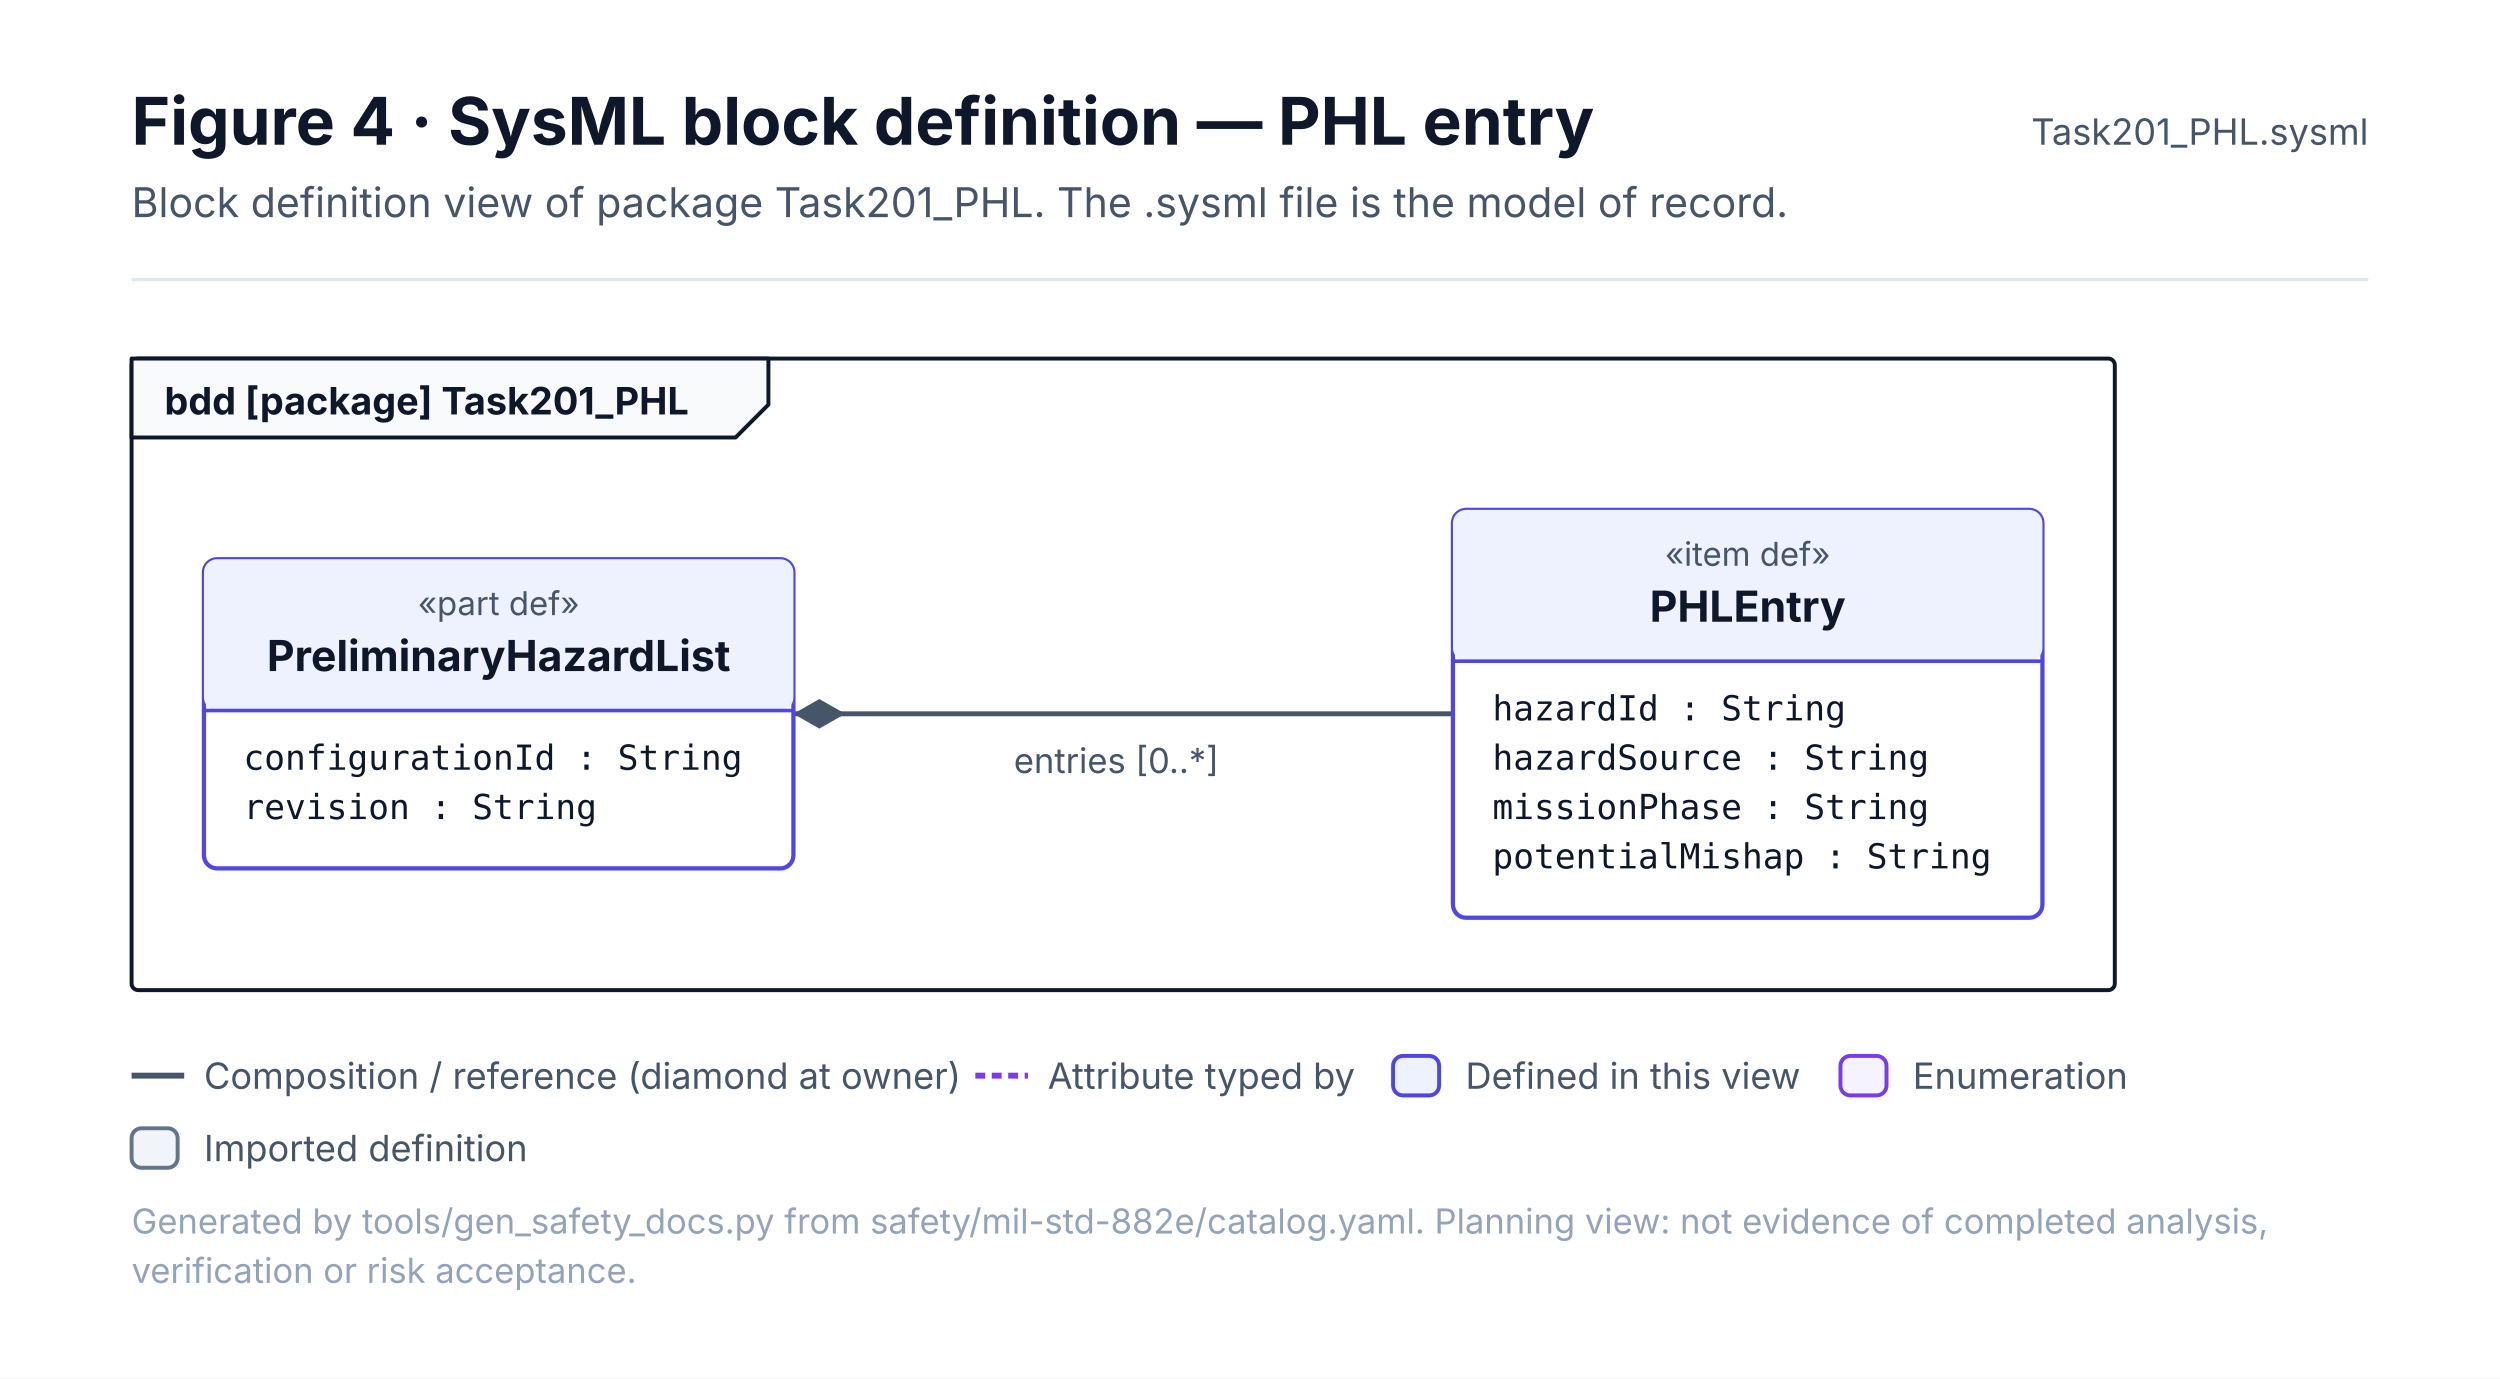
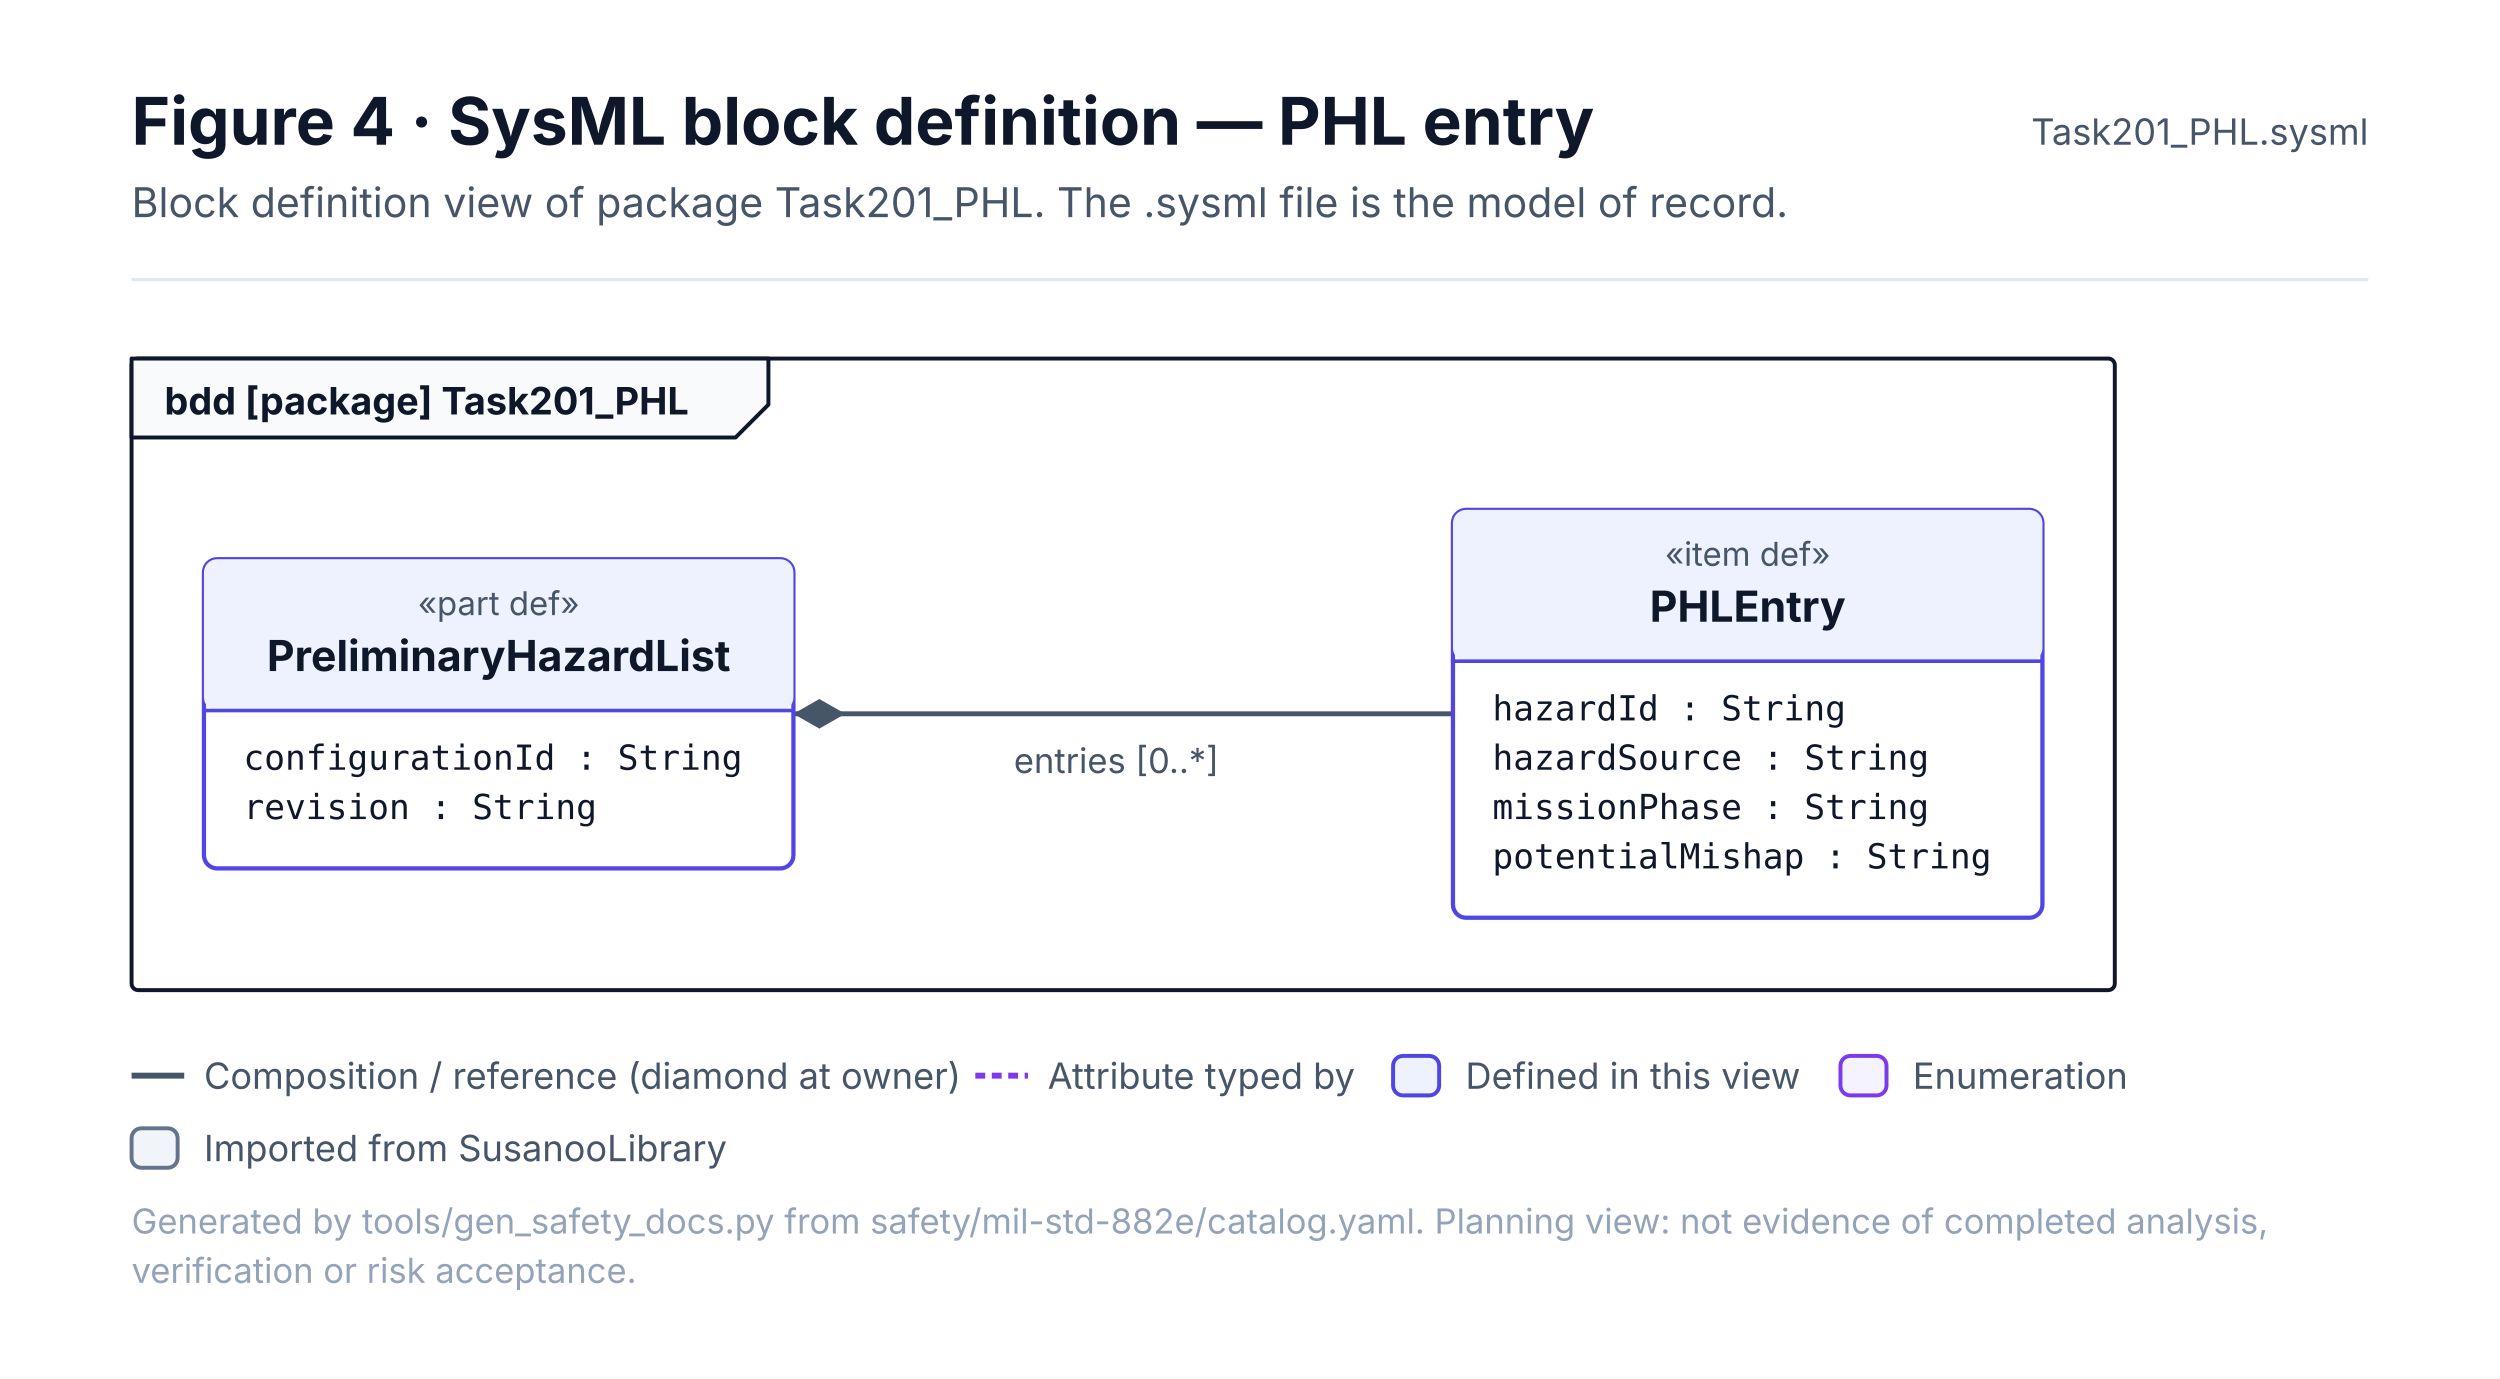
<svg xmlns="http://www.w3.org/2000/svg" width="760" height="419" viewBox="0 0 760 419" font-family="Inter, 'Segoe UI', Helvetica, Arial, sans-serif" role="img">
  <defs>
    <pattern id="hatch" patternUnits="userSpaceOnUse" width="6" height="6" patternTransform="rotate(45)">
      <rect width="6" height="6" fill="#F1F5F9" />
      <line x1="0" y1="0" x2="0" y2="6" stroke="#E2E8F0" stroke-width="2" />
    </pattern>
    <marker id="arr-ink" viewBox="0 0 10 10" refX="9" refY="5" markerWidth="7" markerHeight="7" orient="auto-start-reverse">
      <path d="M0 0 L10 5 L0 10 z" fill="#475569" />
    </marker>
    <marker id="dia-ink" viewBox="0 0 16 10" refX="15" refY="5" markerWidth="12" markerHeight="8" orient="auto-start-reverse">
      <path d="M1 5 L8 1 L15 5 L8 9 z" fill="#475569" />
    </marker>
    <marker id="tri-ink" viewBox="0 0 12 12" refX="11" refY="6" markerWidth="10" markerHeight="10" orient="auto-start-reverse">
      <path d="M1 1 L11 6 L1 11 z" fill="#FFFFFF" stroke="#475569" stroke-width="1.2" />
    </marker>
    <marker id="arr-system" viewBox="0 0 10 10" refX="9" refY="5" markerWidth="7" markerHeight="7" orient="auto-start-reverse">
      <path d="M0 0 L10 5 L0 10 z" fill="#4F46E5" />
    </marker>
    <marker id="dia-system" viewBox="0 0 16 10" refX="15" refY="5" markerWidth="12" markerHeight="8" orient="auto-start-reverse">
      <path d="M1 5 L8 1 L15 5 L8 9 z" fill="#4F46E5" />
    </marker>
    <marker id="tri-system" viewBox="0 0 12 12" refX="11" refY="6" markerWidth="10" markerHeight="10" orient="auto-start-reverse">
      <path d="M1 1 L11 6 L1 11 z" fill="#FFFFFF" stroke="#4F46E5" stroke-width="1.2" />
    </marker>
    <marker id="arr-software" viewBox="0 0 10 10" refX="9" refY="5" markerWidth="7" markerHeight="7" orient="auto-start-reverse">
      <path d="M0 0 L10 5 L0 10 z" fill="#0F766E" />
    </marker>
    <marker id="dia-software" viewBox="0 0 16 10" refX="15" refY="5" markerWidth="12" markerHeight="8" orient="auto-start-reverse">
      <path d="M1 5 L8 1 L15 5 L8 9 z" fill="#0F766E" />
    </marker>
    <marker id="tri-software" viewBox="0 0 12 12" refX="11" refY="6" markerWidth="10" markerHeight="10" orient="auto-start-reverse">
      <path d="M1 1 L11 6 L1 11 z" fill="#FFFFFF" stroke="#0F766E" stroke-width="1.2" />
    </marker>
    <marker id="arr-safety" viewBox="0 0 10 10" refX="9" refY="5" markerWidth="7" markerHeight="7" orient="auto-start-reverse">
      <path d="M0 0 L10 5 L0 10 z" fill="#C2410C" />
    </marker>
    <marker id="dia-safety" viewBox="0 0 16 10" refX="15" refY="5" markerWidth="12" markerHeight="8" orient="auto-start-reverse">
      <path d="M1 5 L8 1 L15 5 L8 9 z" fill="#C2410C" />
    </marker>
    <marker id="tri-safety" viewBox="0 0 12 12" refX="11" refY="6" markerWidth="10" markerHeight="10" orient="auto-start-reverse">
      <path d="M1 1 L11 6 L1 11 z" fill="#FFFFFF" stroke="#C2410C" stroke-width="1.2" />
    </marker>
    <marker id="arr-interface" viewBox="0 0 10 10" refX="9" refY="5" markerWidth="7" markerHeight="7" orient="auto-start-reverse">
      <path d="M0 0 L10 5 L0 10 z" fill="#7C3AED" />
    </marker>
    <marker id="dia-interface" viewBox="0 0 16 10" refX="15" refY="5" markerWidth="12" markerHeight="8" orient="auto-start-reverse">
      <path d="M1 5 L8 1 L15 5 L8 9 z" fill="#7C3AED" />
    </marker>
    <marker id="tri-interface" viewBox="0 0 12 12" refX="11" refY="6" markerWidth="10" markerHeight="10" orient="auto-start-reverse">
      <path d="M1 1 L11 6 L1 11 z" fill="#FFFFFF" stroke="#7C3AED" stroke-width="1.2" />
    </marker>
    <marker id="arr-external" viewBox="0 0 10 10" refX="9" refY="5" markerWidth="7" markerHeight="7" orient="auto-start-reverse">
      <path d="M0 0 L10 5 L0 10 z" fill="#64748B" />
    </marker>
    <marker id="dia-external" viewBox="0 0 16 10" refX="15" refY="5" markerWidth="12" markerHeight="8" orient="auto-start-reverse">
      <path d="M1 5 L8 1 L15 5 L8 9 z" fill="#64748B" />
    </marker>
    <marker id="tri-external" viewBox="0 0 12 12" refX="11" refY="6" markerWidth="10" markerHeight="10" orient="auto-start-reverse">
      <path d="M1 1 L11 6 L1 11 z" fill="#FFFFFF" stroke="#64748B" stroke-width="1.2" />
    </marker>
    <marker id="arr-work" viewBox="0 0 10 10" refX="9" refY="5" markerWidth="7" markerHeight="7" orient="auto-start-reverse">
      <path d="M0 0 L10 5 L0 10 z" fill="#475569" />
    </marker>
    <marker id="dia-work" viewBox="0 0 16 10" refX="15" refY="5" markerWidth="12" markerHeight="8" orient="auto-start-reverse">
      <path d="M1 5 L8 1 L15 5 L8 9 z" fill="#475569" />
    </marker>
    <marker id="tri-work" viewBox="0 0 12 12" refX="11" refY="6" markerWidth="10" markerHeight="10" orient="auto-start-reverse">
      <path d="M1 1 L11 6 L1 11 z" fill="#FFFFFF" stroke="#475569" stroke-width="1.2" />
    </marker>
    <marker id="arr-muted" viewBox="0 0 10 10" refX="9" refY="5" markerWidth="7" markerHeight="7" orient="auto-start-reverse">
      <path d="M0 0 L10 5 L0 10 z" fill="#94A3B8" />
    </marker>
    <marker id="dia-muted" viewBox="0 0 16 10" refX="15" refY="5" markerWidth="12" markerHeight="8" orient="auto-start-reverse">
      <path d="M1 5 L8 1 L15 5 L8 9 z" fill="#94A3B8" />
    </marker>
    <marker id="tri-muted" viewBox="0 0 12 12" refX="11" refY="6" markerWidth="10" markerHeight="10" orient="auto-start-reverse">
      <path d="M1 1 L11 6 L1 11 z" fill="#FFFFFF" stroke="#94A3B8" stroke-width="1.2" />
    </marker>
    <marker id="arr-current" viewBox="0 0 10 10" refX="9" refY="5" markerWidth="7" markerHeight="7" orient="auto-start-reverse">
      <path d="M0 0 L10 5 L0 10 z" fill="#0F172A" />
    </marker>
    <marker id="dia-current" viewBox="0 0 16 10" refX="15" refY="5" markerWidth="12" markerHeight="8" orient="auto-start-reverse">
      <path d="M1 5 L8 1 L15 5 L8 9 z" fill="#0F172A" />
    </marker>
    <marker id="tri-current" viewBox="0 0 12 12" refX="11" refY="6" markerWidth="10" markerHeight="10" orient="auto-start-reverse">
      <path d="M1 1 L11 6 L1 11 z" fill="#FFFFFF" stroke="#0F172A" stroke-width="1.2" />
    </marker>
    <marker id="arr-ok" viewBox="0 0 10 10" refX="9" refY="5" markerWidth="7" markerHeight="7" orient="auto-start-reverse">
      <path d="M0 0 L10 5 L0 10 z" fill="#2E9E6A" />
    </marker>
    <marker id="dia-ok" viewBox="0 0 16 10" refX="15" refY="5" markerWidth="12" markerHeight="8" orient="auto-start-reverse">
      <path d="M1 5 L8 1 L15 5 L8 9 z" fill="#2E9E6A" />
    </marker>
    <marker id="tri-ok" viewBox="0 0 12 12" refX="11" refY="6" markerWidth="10" markerHeight="10" orient="auto-start-reverse">
      <path d="M1 1 L11 6 L1 11 z" fill="#FFFFFF" stroke="#2E9E6A" stroke-width="1.2" />
    </marker>
    <marker id="arr-amber" viewBox="0 0 10 10" refX="9" refY="5" markerWidth="7" markerHeight="7" orient="auto-start-reverse">
      <path d="M0 0 L10 5 L0 10 z" fill="#D97706" />
    </marker>
    <marker id="dia-amber" viewBox="0 0 16 10" refX="15" refY="5" markerWidth="12" markerHeight="8" orient="auto-start-reverse">
      <path d="M1 5 L8 1 L15 5 L8 9 z" fill="#D97706" />
    </marker>
    <marker id="tri-amber" viewBox="0 0 12 12" refX="11" refY="6" markerWidth="10" markerHeight="10" orient="auto-start-reverse">
      <path d="M1 1 L11 6 L1 11 z" fill="#FFFFFF" stroke="#D97706" stroke-width="1.2" />
    </marker>
    <marker id="arr-red" viewBox="0 0 10 10" refX="9" refY="5" markerWidth="7" markerHeight="7" orient="auto-start-reverse">
      <path d="M0 0 L10 5 L0 10 z" fill="#D2553F" />
    </marker>
    <marker id="dia-red" viewBox="0 0 16 10" refX="15" refY="5" markerWidth="12" markerHeight="8" orient="auto-start-reverse">
      <path d="M1 5 L8 1 L15 5 L8 9 z" fill="#D2553F" />
    </marker>
    <marker id="tri-red" viewBox="0 0 12 12" refX="11" refY="6" markerWidth="10" markerHeight="10" orient="auto-start-reverse">
      <path d="M1 1 L11 6 L1 11 z" fill="#FFFFFF" stroke="#D2553F" stroke-width="1.2" />
    </marker>
  </defs>
  <rect x="0" y="0" width="760" height="419" rx="0" fill="#FFFFFF" stroke="none" stroke-width="0" />
  <text x="40" y="44" font-size="20" fill="#0F172A" font-weight="700">Figure 4 · SysML block definition — PHL entry</text>
  <text x="40" y="66" font-size="12.5" fill="#475569">Block definition view of package Task201_PHL. The .sysml file is the model of record.</text>
  <text x="720" y="44" font-size="11" fill="#475569" text-anchor="end">Task201_PHL.sysml</text>
  <line x1="40" y1="85" x2="720" y2="85" stroke="#E2E8F0" stroke-width="1" />
  <rect x="40" y="109" width="602.9" height="192" rx="2" fill="none" stroke="#0F172A" stroke-width="1.2" />
  <path d="M40 109 L233.6 109 L233.6 123 L223.6 133 L40 133 Z" stroke="#0F172A" stroke-width="1.2" fill="#F8FAFC" stroke-linejoin="round" stroke-linecap="round" />
  <text x="50" y="126" font-size="11.5" fill="#0F172A" font-weight="700">bdd [package] Task201_PHL</text>
  <g transform="translate(56 149)">
    <path d="M185.2 68 L385.7 68" stroke="#475569" stroke-width="1.5" fill="none" stroke-linejoin="round" stroke-linecap="round" marker-start="url(#dia-ink)" />
    <rect x="6" y="21" width="179.2" height="94" rx="4" fill="#FFFFFF" stroke="#4F46E5" stroke-width="1.3" />
    <rect x="6" y="21" width="179.2" height="46" rx="4" fill="#EEF2FF" stroke="none" stroke-width="0" />
    <line x1="6" y1="67" x2="185.2" y2="67" stroke="#4F46E5" stroke-width="1.1" />
    <text x="95.6" y="38" font-size="10" fill="#475569" text-anchor="middle">«part def»</text>
    <text x="95.6" y="55" font-size="13" fill="#0F172A" font-weight="700" text-anchor="middle">PreliminaryHazardList</text>
    <text x="18" y="85" font-size="10.5" fill="#0F172A" font-family="'JetBrains Mono', 'SFMono-Regular', Menlo, Consolas, monospace">configurationId : String</text>
    <text x="18" y="100" font-size="10.5" fill="#0F172A" font-family="'JetBrains Mono', 'SFMono-Regular', Menlo, Consolas, monospace">revision : String</text>
    <rect x="385.7" y="6" width="179.2" height="124" rx="4" fill="#FFFFFF" stroke="#4F46E5" stroke-width="1.3" />
    <rect x="385.7" y="6" width="179.2" height="46" rx="4" fill="#EEF2FF" stroke="none" stroke-width="0" />
    <line x1="385.7" y1="52" x2="564.9" y2="52" stroke="#4F46E5" stroke-width="1.1" />
    <text x="475.3" y="23" font-size="10" fill="#475569" text-anchor="middle">«item def»</text>
    <text x="475.3" y="40" font-size="13" fill="#0F172A" font-weight="700" text-anchor="middle">PHLEntry</text>
    <text x="397.7" y="70" font-size="10.5" fill="#0F172A" font-family="'JetBrains Mono', 'SFMono-Regular', Menlo, Consolas, monospace">hazardId : String</text>
    <text x="397.7" y="85" font-size="10.5" fill="#0F172A" font-family="'JetBrains Mono', 'SFMono-Regular', Menlo, Consolas, monospace">hazardSource : String</text>
    <text x="397.7" y="100" font-size="10.5" fill="#0F172A" font-family="'JetBrains Mono', 'SFMono-Regular', Menlo, Consolas, monospace">missionPhase : String</text>
    <text x="397.7" y="115" font-size="10.5" fill="#0F172A" font-family="'JetBrains Mono', 'SFMono-Regular', Menlo, Consolas, monospace">potentialMishap : String</text>
    <rect x="247.2" y="73" width="76.5" height="18" rx="4" fill="#FFFFFF" stroke="none" stroke-width="0" opacity="0.92" />
    <text x="252.2" y="86" font-size="10.5" fill="#475569">entries [0..*]</text>
  </g>
  <line x1="40" y1="327" x2="56" y2="327" stroke="#475569" stroke-width="1.8" />
  <text x="62" y="331" font-size="11" fill="#475569">Composition / reference (diamond at owner)</text>
  <line x1="296.5" y1="327" x2="312.5" y2="327" stroke="#7C3AED" stroke-width="1.8" stroke-dasharray="3 2" />
  <text x="318.5" y="331" font-size="11" fill="#475569">Attribute typed by</text>
  <rect x="423.5" y="321" width="14" height="12" rx="3" fill="#EEF2FF" stroke="#4F46E5" stroke-width="1.2" />
  <text x="445.5" y="331" font-size="11" fill="#475569">Defined in this view</text>
  <rect x="559.5" y="321" width="14" height="12" rx="3" fill="#F5F3FF" stroke="#7C3AED" stroke-width="1.2" />
  <text x="581.5" y="331" font-size="11" fill="#475569">Enumeration</text>
  <rect x="40" y="343" width="14" height="12" rx="3" fill="#F1F5F9" stroke="#64748B" stroke-width="1.2" />
-   <text x="62" y="353" font-size="11" fill="#475569">Imported definition</text>
+   <text x="62" y="353" font-size="11" fill="#475569">Imported from SusanooLibrary</text>
  <text x="40" y="375" font-size="10.5" fill="#94A3B8">Generated by tools/gen_safety_docs.py from safety/mil-std-882e/catalog.yaml. Planning view: not evidence of completed analysis,</text>
  <text x="40" y="390" font-size="10.5" fill="#94A3B8">verification or risk acceptance.</text>
</svg>
